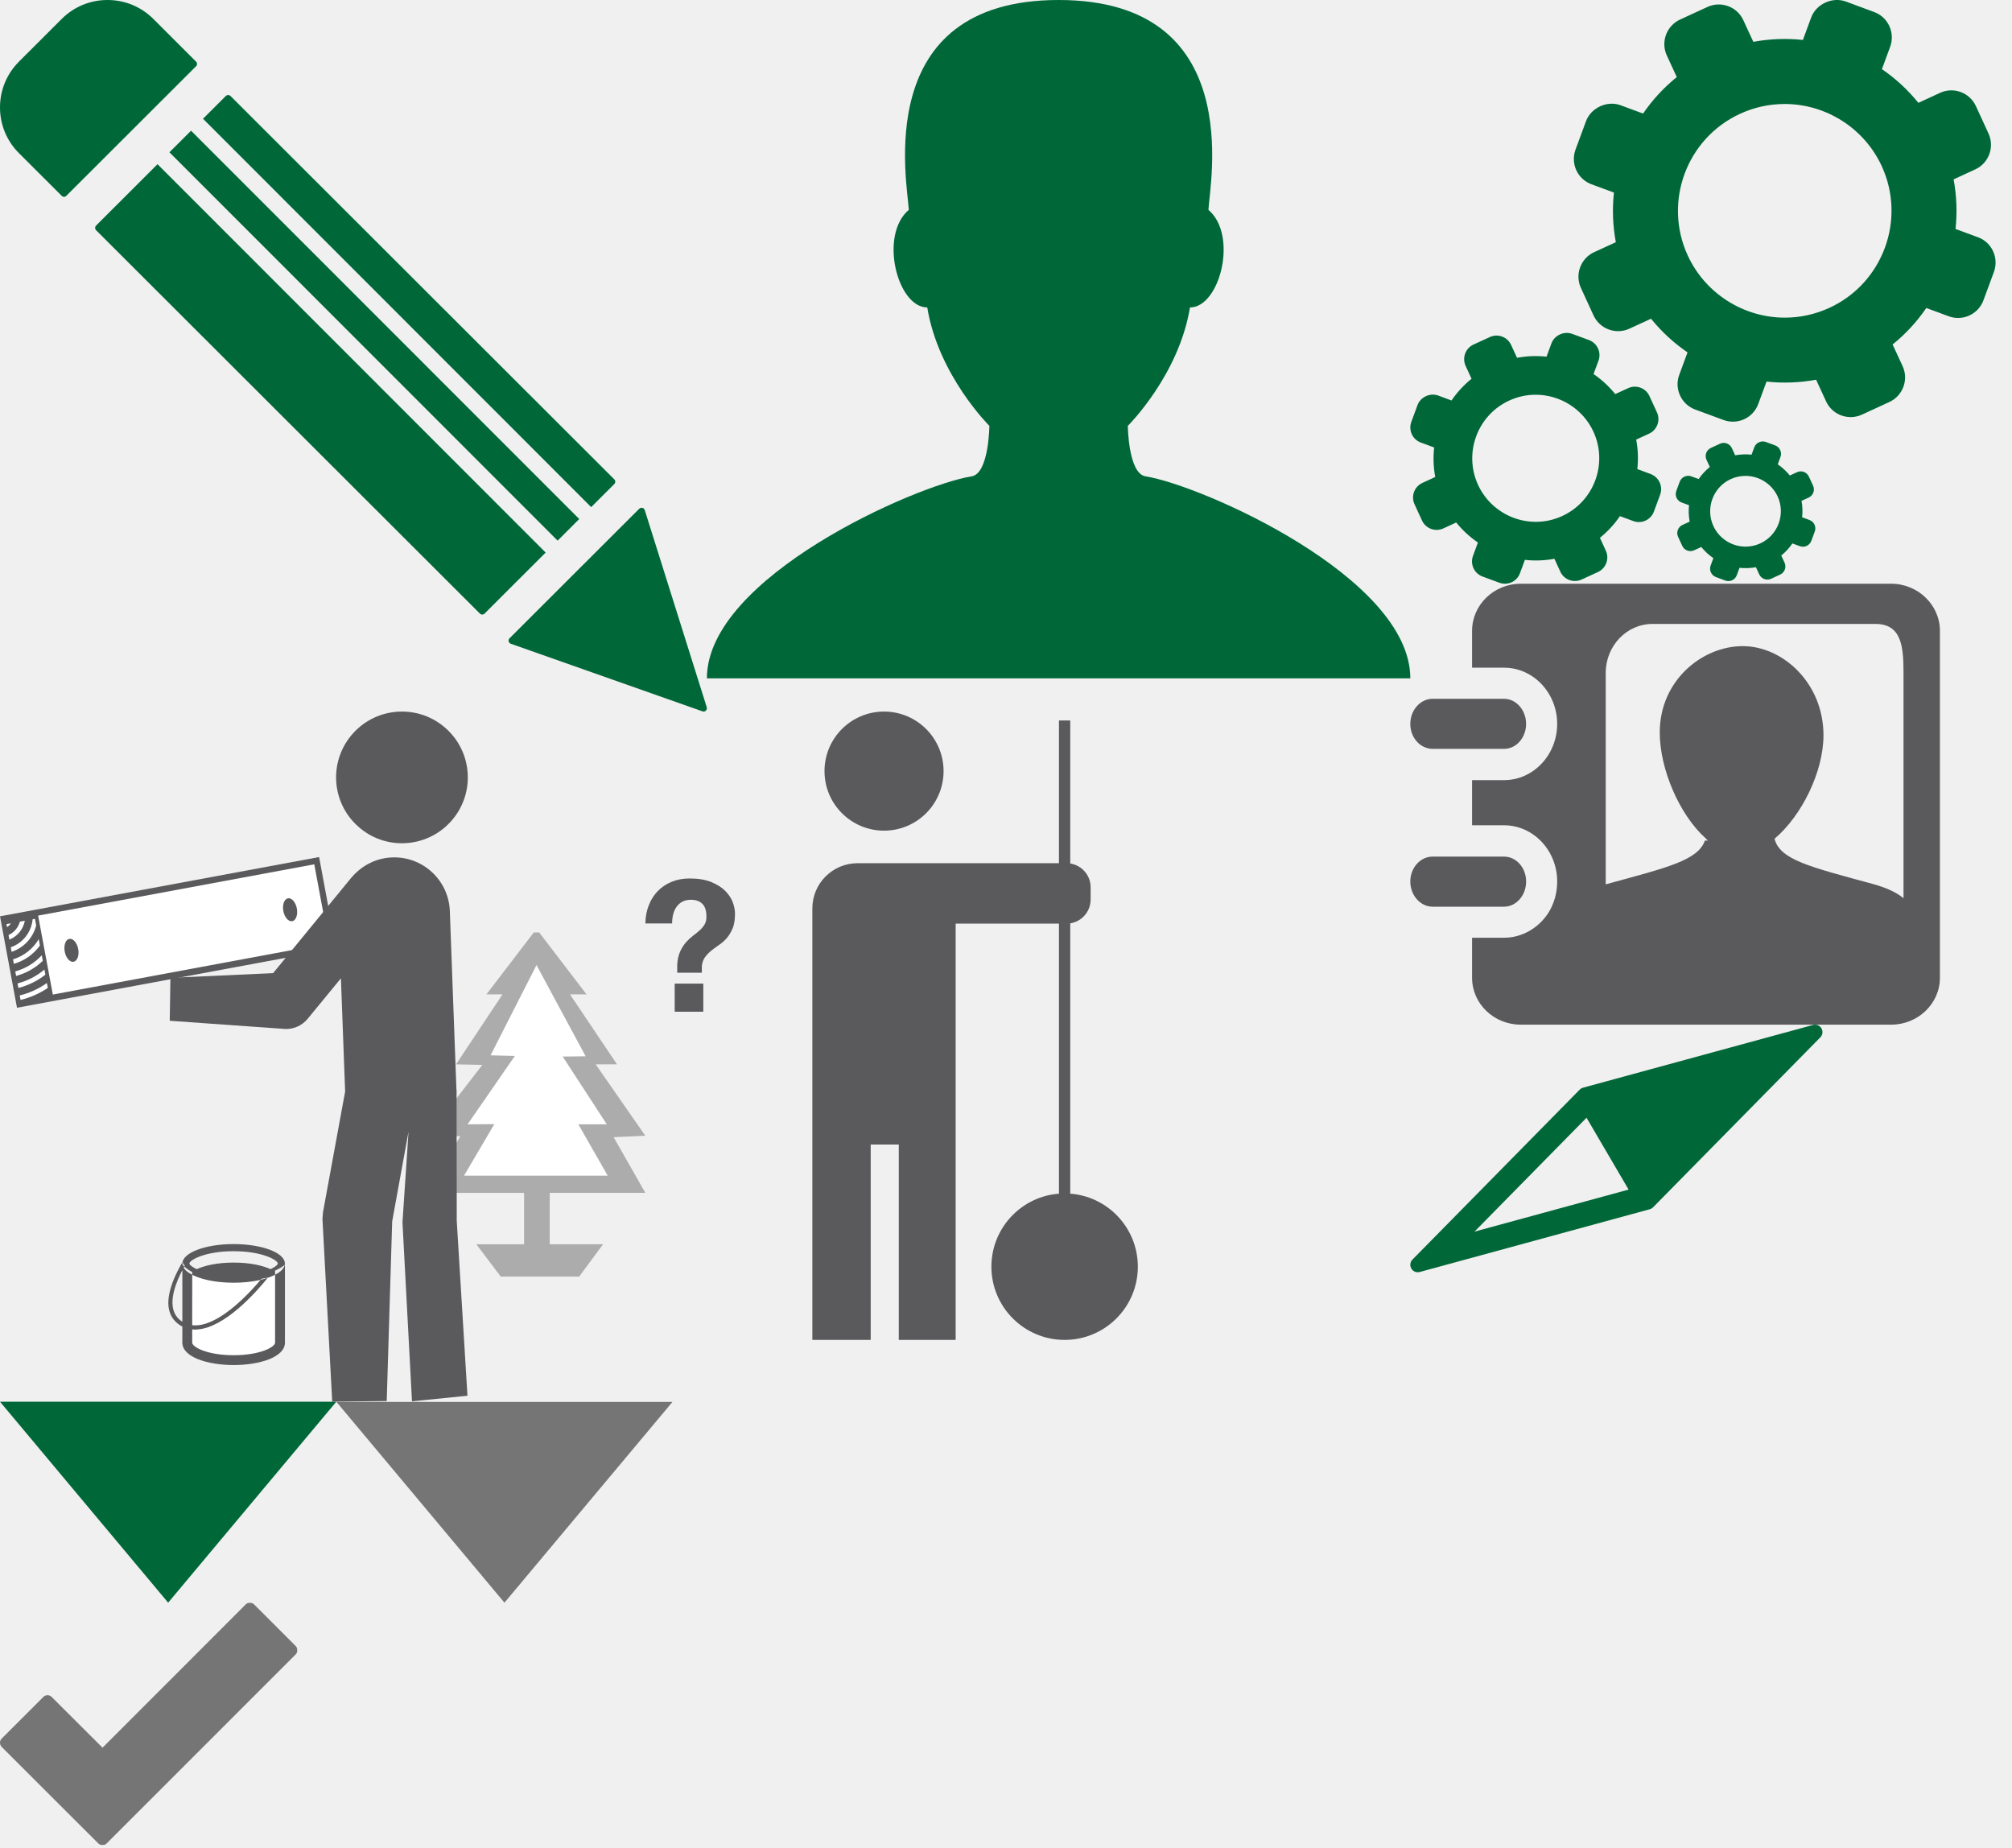
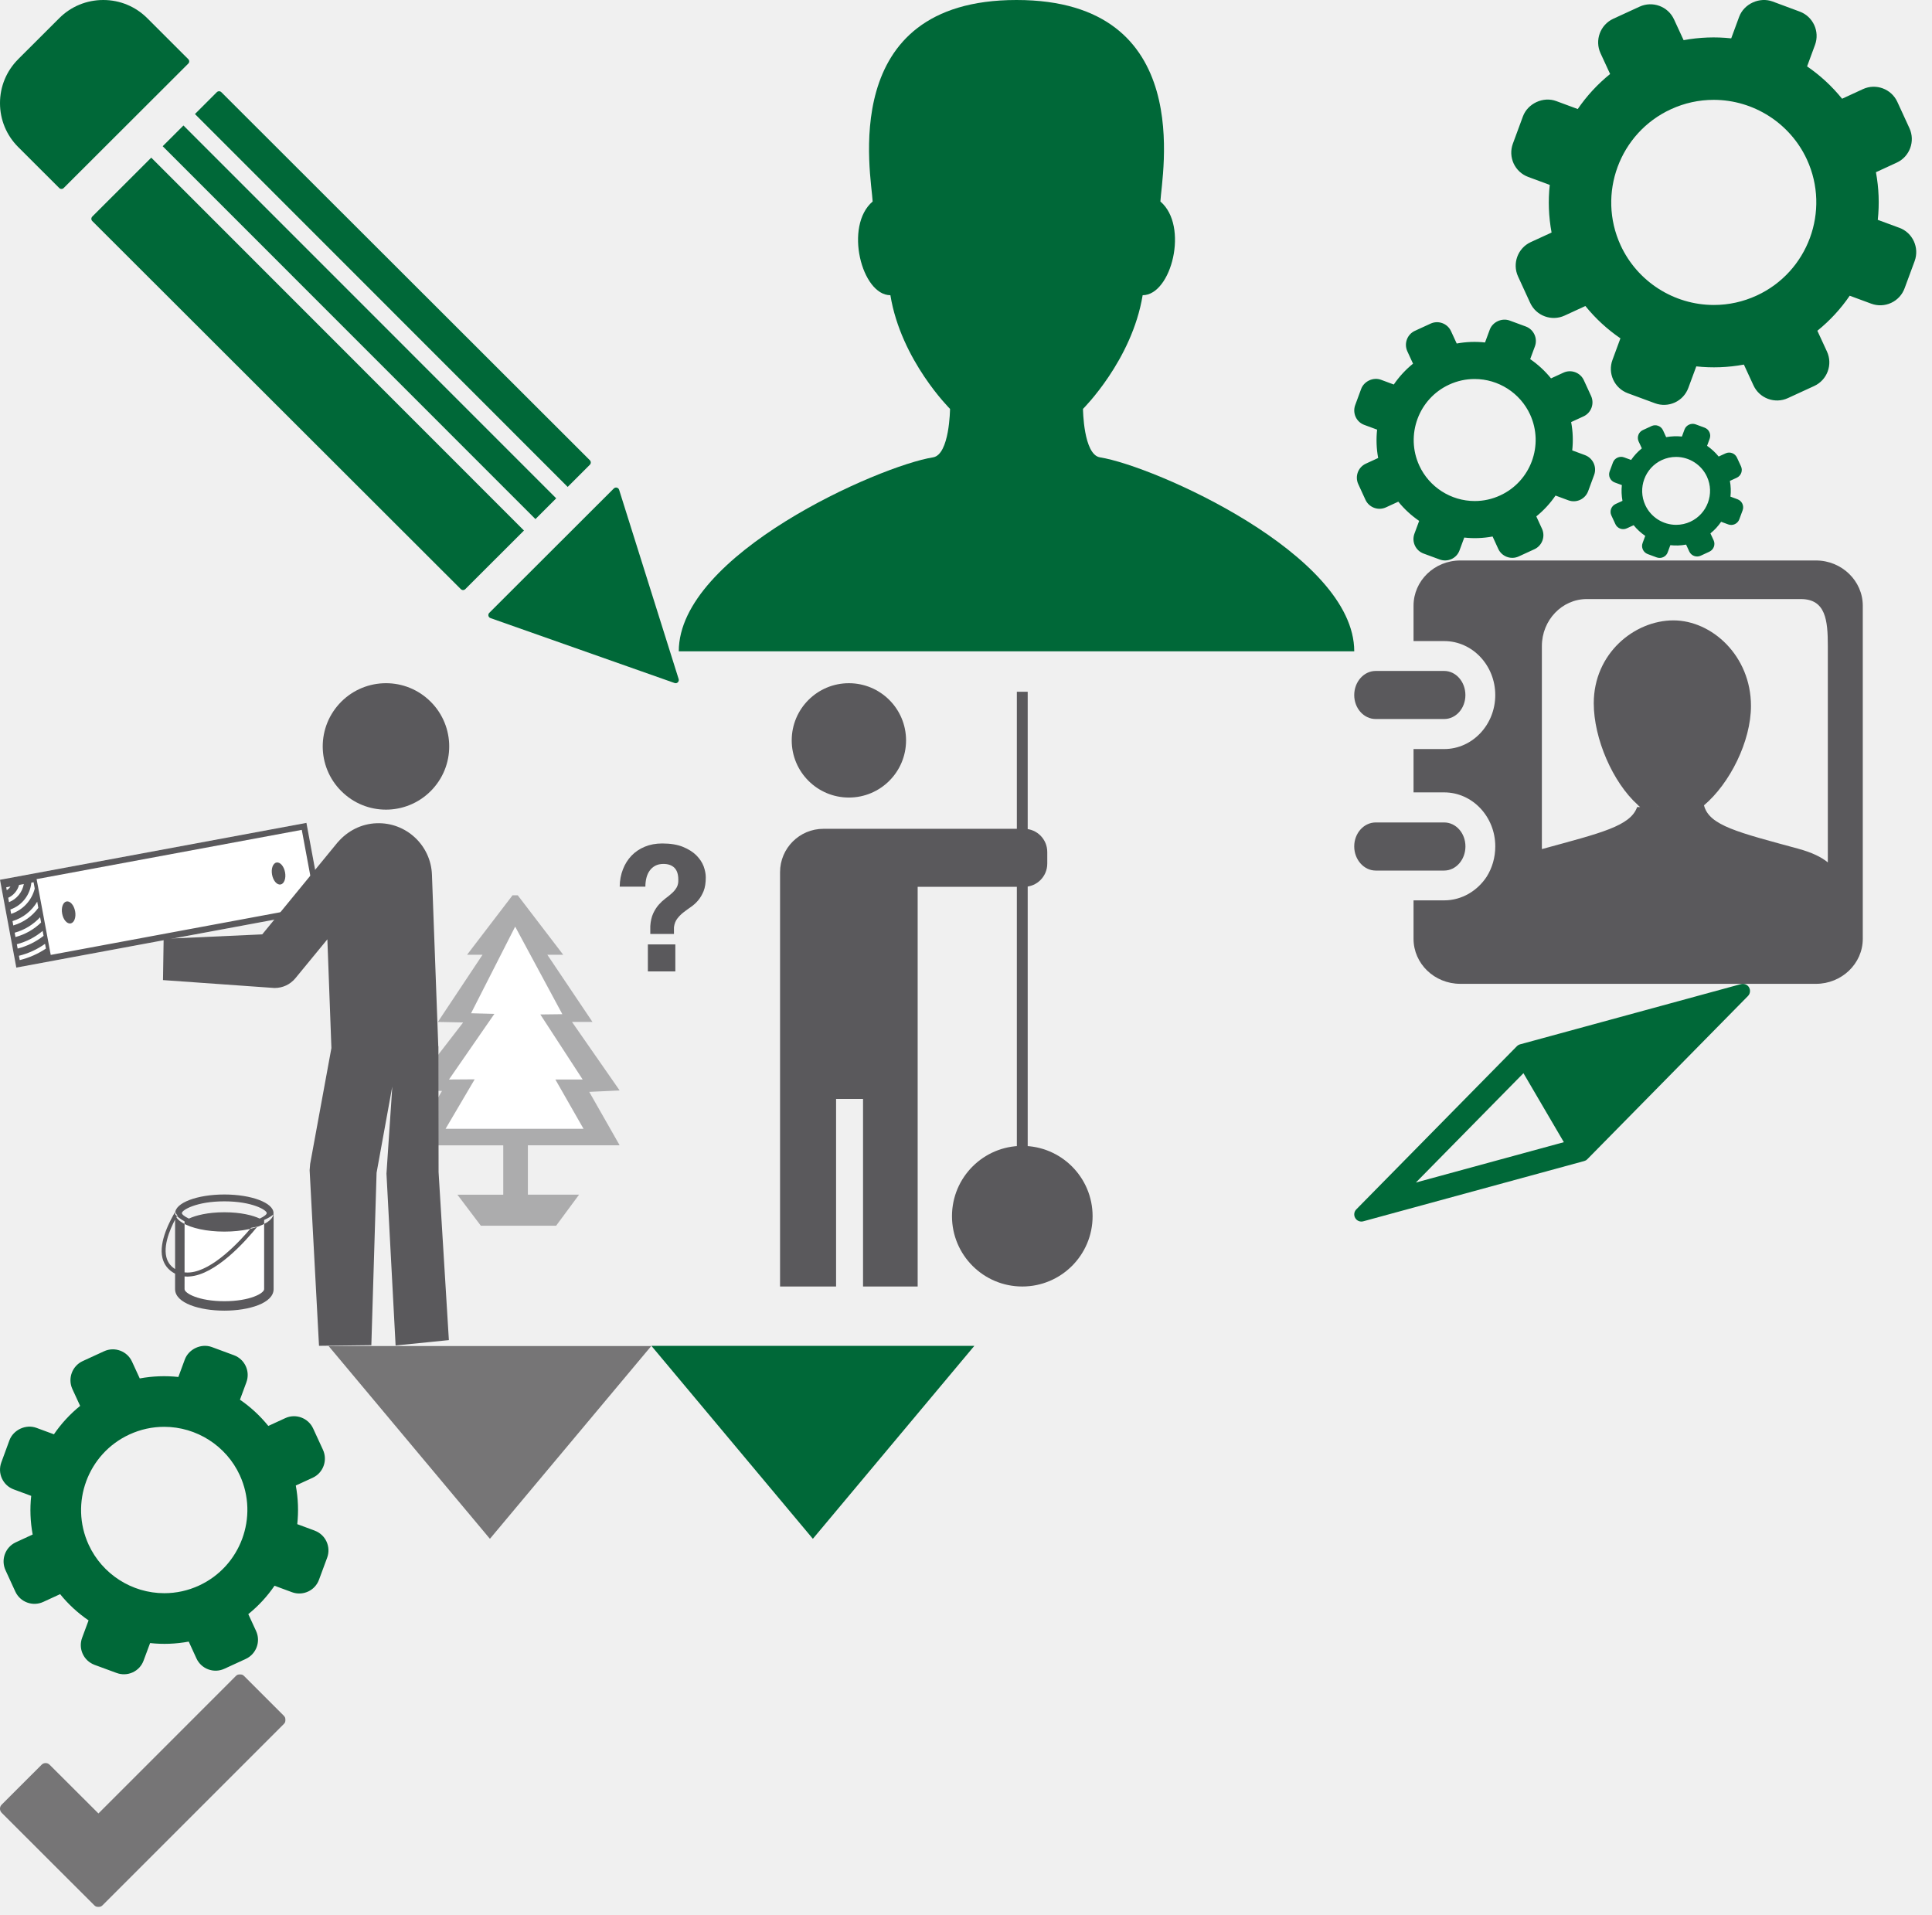
- <svg xmlns="http://www.w3.org/2000/svg" width="110" height="101" viewBox="0 0 110 101">
-   <svg width="16.26" height="13.255" viewBox="0 0 16.26 13.255" id="icon-checkmark-gray" y="87.613">
+ <svg xmlns="http://www.w3.org/2000/svg" width="110" height="109" viewBox="0 0 110 109">
+   <svg width="16.26" height="13.255" viewBox="0 0 16.26 13.255" id="icon-checkmark-gray" y="95.324">
    <g fill="#414042">
      <path opacity=".7" d="M16.166 2.37L13.89.094c-.125-.125-.33-.125-.455 0l-3.8 3.803-4.03 4.03-2.78-2.774c-.126-.127-.33-.127-.456 0L.093 7.428c-.125.125-.125.33 0 .457l2.908 2.907.004.004 2.37 2.365c.126.126.33.126.457 0l3.8-3.8 6.533-6.533c.125-.126.125-.33 0-.457zM3.776 12.565" />
    </g>
  </svg>
  <svg width="32" height="31.911" viewBox="0 0 32 31.911" id="icon-edit-cog" x="77.104">
    <path fill="#006838" d="M13.14 25.913l-.728-.27c.058-.53.04-1.073-.062-1.612l.704-.324c.44-.202.634-.725.43-1.166l-.41-.892c-.202-.44-.725-.634-1.164-.43l-.706.324c-.344-.426-.744-.793-1.186-1.096l.27-.728c.168-.454-.065-.96-.52-1.13l-.923-.34c-.44-.16-.966.08-1.128.52l-.27.73c-.53-.058-1.072-.04-1.612.06l-.324-.703c-.2-.44-.725-.633-1.164-.43l-.893.41c-.44.203-.632.726-.43 1.165l.324.705c-.427.345-.794.745-1.096 1.187l-.727-.27c-.44-.163-.966.08-1.13.52l-.34.922c-.08.22-.07.46.026.672.098.213.273.375.492.455l.73.27c-.058.533-.04 1.076.06 1.614L.66 26.4c-.44.202-.632.725-.43 1.164l.41.893c.204.44.727.633 1.166.43l.704-.324c.345.427.745.793 1.187 1.095l-.27.73c-.08.22-.072.457.026.67.098.213.273.376.493.458l.923.34c.218.08.457.07.67-.026.214-.098.376-.273.456-.494l.27-.73c.532.06 1.074.04 1.613-.06l.323.705c.202.44.726.633 1.165.43l.893-.41c.44-.203.634-.725.432-1.165l-.324-.705c.426-.345.793-.744 1.094-1.186l.73.27c.22.082.458.072.672-.026.212-.1.374-.274.456-.494l.34-.922c.168-.455-.065-.96-.52-1.13zm-4.83 2.294c-.46.213-.947.32-1.45.32-1.353 0-2.592-.794-3.156-2.02-.8-1.74-.037-3.808 1.7-4.608.46-.213.95-.32 1.452-.32 1.352 0 2.59.792 3.156 2.02.8 1.74.038 3.806-1.7 4.607zM21.827 28.427l-.406-.15c.033-.295.023-.598-.032-.897l.392-.18c.245-.113.353-.404.24-.65l-.23-.497c-.113-.246-.404-.354-.648-.24l-.393.18c-.192-.237-.416-.44-.66-.61l.148-.404c.094-.254-.036-.536-.29-.63l-.514-.19c-.244-.09-.537.045-.627.29l-.15.406c-.295-.03-.598-.02-.897.034l-.18-.392c-.114-.245-.405-.353-.65-.24l-.497.23c-.245.112-.352.403-.24.648l.182.392c-.237.192-.442.415-.61.66l-.405-.148c-.244-.092-.537.042-.628.288l-.19.513c-.045.125-.04.257.015.376.055.118.152.208.274.253l.407.15c-.032.294-.02.597.035.897l-.393.18c-.246.114-.354.405-.24.65l.23.497c.11.244.402.352.646.24l.393-.18c.19.236.414.44.66.608l-.15.406c-.046.122-.04.255.015.374.055.118.152.21.274.255l.513.19c.122.044.255.04.374-.015.12-.055.21-.153.253-.275l.15-.406c.297.033.598.023.898-.033l.18.393c.114.244.405.353.65.24l.496-.23c.245-.114.353-.404.24-.65l-.182-.392c.238-.19.442-.414.61-.66l.405.15c.123.045.256.04.375-.015.117-.055.21-.153.254-.275l.19-.513c.094-.252-.036-.535-.29-.628zm-2.69 1.278c-.256.117-.527.177-.808.177-.754 0-1.443-.44-1.758-1.125-.446-.968-.02-2.12.947-2.566.256-.117.527-.176.807-.176.753 0 1.442.442 1.758 1.125.445.968.02 2.118-.947 2.565zM31.035 12.97l-1.226-.453c.096-.894.063-1.806-.105-2.712l1.185-.546c.74-.34 1.063-1.22.723-1.96l-.69-1.5c-.34-.74-1.22-1.066-1.96-.724l-1.185.547c-.58-.718-1.252-1.334-1.993-1.842l.452-1.225c.28-.764-.11-1.615-.873-1.896L23.812.083c-.74-.27-1.622.136-1.896.874l-.452 1.227c-.893-.097-1.806-.064-2.71.103l-.547-1.184c-.34-.74-1.22-1.064-1.96-.724l-1.5.69c-.74.342-1.063 1.222-.725 1.96l.547 1.184c-.717.58-1.335 1.253-1.843 1.995l-1.224-.453c-.738-.275-1.623.133-1.897.873l-.572 1.55c-.137.37-.12.773.043 1.13.167.358.462.63.83.766l1.227.454c-.098.893-.065 1.806.103 2.712l-1.185.545c-.74.34-1.063 1.22-.723 1.958l.69 1.502c.34.738 1.22 1.064 1.96.723l1.183-.545c.58.717 1.253 1.333 1.995 1.84l-.452 1.227c-.138.37-.122.77.043 1.13.164.357.46.63.828.768l1.55.572c.37.136.772.12 1.13-.043.358-.166.63-.46.767-.83l.454-1.227c.893.097 1.804.065 2.71-.102l.546 1.185c.34.74 1.22 1.064 1.96.723l1.5-.69c.74-.342 1.064-1.22.724-1.96l-.547-1.184c.718-.58 1.335-1.252 1.842-1.995l1.226.453c.37.137.773.12 1.132-.045.357-.165.63-.46.766-.83l.573-1.55c.28-.765-.11-1.617-.875-1.898zm-8.12 3.857c-.774.356-1.595.537-2.44.537-2.274 0-4.355-1.333-5.307-3.397-1.347-2.925-.063-6.4 2.86-7.746.773-.356 1.595-.536 2.438-.536 2.273 0 4.357 1.333 5.308 3.396 1.346 2.925.064 6.4-2.86 7.747z" />
  </svg>
  <svg width="38.647" height="38.899" viewBox="0 0 38.647 38.899" id="icon-edit-pen">
    <g fill="#006838">
      <path d="M11.1 6.492l1.245-1.244c.07-.07.186-.07.257 0l20.983 20.957c.07.07.07.184 0 .255l-1.264 1.263L11.1 6.493zM32.32 27.723L11.1 6.493" />
      <path d="M5.254 12.33l3.358-3.354 21.22 21.23-3.338 3.335c-.035.036-.083.055-.128.055-.047 0-.094-.02-.13-.054L5.255 12.587c-.034-.034-.054-.08-.054-.128s.02-.094.054-.128zM8.612 8.977l21.22 21.23" />
      <path d="M30.486 29.555L9.263 8.325l1.182-1.18 21.223 21.228zM1.038 3.367l2.334-2.33C4.04.367 4.932 0 5.88 0c.945 0 1.836.368 2.506 1.037l2.332 2.33c.035.033.055.08.055.128s-.02.094-.055.128l-7.09 7.08c-.033.035-.08.055-.13.055-.048 0-.093-.02-.126-.054l-2.334-2.33C.368 7.705 0 6.817 0 5.872c0-.945.368-1.834 1.038-2.503zM34.95 27.812c.045-.045.108-.064.17-.048.062.015.11.06.13.122l3.39 10.778c.02.065.002.136-.047.183-.035.035-.08.052-.126.052-.02 0-.04-.004-.062-.012l-10.48-3.696c-.058-.02-.103-.07-.116-.13s.004-.125.048-.168l7.092-7.082z" />
    </g>
  </svg>
+   <svg width="18.701" height="18.697" viewBox="0 0 18.701 18.697" id="icon-edit-single-cog" y="76.627">
+     <path fill="#006838" d="M17.92 10.52l-.995-.368c.078-.725.052-1.464-.084-2.2l.962-.442c.6-.275.86-.99.586-1.59l-.56-1.216c-.277-.6-.99-.865-1.59-.587l-.962.443c-.47-.582-1.015-1.082-1.615-1.494l.367-.994c.228-.62-.09-1.31-.708-1.538L12.06.068c-.6-.22-1.315.11-1.538.71l-.367.994c-.723-.078-1.464-.052-2.198.083l-.442-.96c-.275-.6-.99-.863-1.59-.587l-1.217.56c-.6.277-.862.99-.588 1.59l.443.96c-.58.47-1.082 1.016-1.493 1.618l-.993-.366c-.6-.224-1.316.107-1.54.708L.076 6.635c-.11.3-.1.626.034.916.135.292.373.513.674.623l.993.368c-.08.725-.053 1.465.083 2.2l-.96.443c-.6.277-.862.99-.587 1.588l.56 1.22c.278.6.99.863 1.59.586l.96-.442c.47.582 1.017 1.082 1.62 1.494l-.368.992c-.11.3-.1.625.035.916.133.29.373.51.672.623l1.258.463c.3.11.625.098.916-.035.29-.134.512-.374.62-.673l.37-.995c.725.08 1.463.053 2.2-.083l.44.96c.277.6.99.863 1.59.586l1.217-.56c.6-.277.863-.99.587-1.59l-.443-.96c.582-.47 1.083-1.015 1.493-1.617l.994.368c.3.11.627.097.918-.037.29-.134.51-.374.62-.672l.466-1.258c.227-.62-.09-1.31-.71-1.537zm-6.587 3.127c-.63.29-1.294.436-1.98.436-1.844 0-3.53-1.082-4.303-2.755-1.093-2.373-.052-5.19 2.318-6.282.63-.29 1.295-.436 1.98-.436 1.843 0 3.534 1.08 4.304 2.754 1.09 2.373.05 5.19-2.32 6.283z" />
+   </svg>
  <svg width="22.533" height="13.534" viewBox="0 0 22.533 13.534" id="icon-location" x="77.104" y="56.016">
    <path fill="#006838" d="M22.48.2c-.095-.156-.282-.234-.46-.186L9.444 3.444c-.07.02-.132.056-.184.108l-9.143 9.29c-.128.13-.154.332-.06.49.092.16.278.236.458.188l12.575-3.43c.033-.01.066-.023.1-.04.028-.02.058-.04.083-.067l9.144-9.29c.13-.13.153-.333.062-.492zM3.51 11.313l6.125-6.226 2.3 3.928-8.426 2.298z" />
  </svg>
-   <svg width="18.387" height="10.986" viewBox="0 0 18.387 10.986" id="icon-reveal" y="76.627">
+   <svg width="18.387" height="10.986" viewBox="0 0 18.387 10.986" id="icon-reveal" x="37.088" y="76.627">
    <path fill="#006838" d="M18.387 0L9.193 10.986 0 0z" />
  </svg>
-   <svg width="18.387" height="10.986" viewBox="0 0 18.387 10.986" id="icon-reveal-gray" x="18.387" y="76.627">
+   <svg width="18.387" height="10.986" viewBox="0 0 18.387 10.986" id="icon-reveal-gray" x="18.701" y="76.627">
    <path fill="#414042" d="M18.387 0L9.193 10.986 0 0z" opacity=".7" />
  </svg>
  <svg width="38.457" height="37.082" viewBox="0 0 38.457 37.082" id="icon-user-blank" x="38.647">
    <path fill="#006838" d="M23.984 26.04c-.95-.15-.97-2.76-.97-2.76s2.788-2.76 3.397-6.472c1.636 0 2.644-3.945 1.01-5.335C27.487 10.01 29.52 0 19.23 0s-8.26 10.01-8.192 11.473c-1.635 1.39-.625 5.335 1.01 5.335.607 3.712 3.396 6.472 3.396 6.472s-.022 2.61-.97 2.76C11.414 26.526 0 31.562 0 37.082h38.458c0-5.52-11.415-10.556-14.474-11.042z" />
  </svg>
  <svg width="28.955" height="24.105" viewBox="0 0 28.955 24.105" id="image-contact-information" x="77.104" y="31.911">
    <g>
      <g>
        <g fill="#5A595C">
          <path d="M6.332 16.28c0 .757-.54 1.375-1.212 1.375H1.223C.553 17.655 0 17.037 0 16.28c0-.757.552-1.364 1.223-1.364H5.12c.67 0 1.212.606 1.212 1.363zM28.955 19.04v2.5c0 1.417-1.203 2.564-2.663 2.564H6.04c-1.473 0-2.663-1.147-2.663-2.564v-2.188H5.12c1.006 0 1.894-.542 2.424-1.352.313-.498.487-1.094.487-1.723 0-1.687-1.298-3.073-2.91-3.073H3.377v-2.467H5.12c1.612 0 2.91-1.386 2.91-3.074 0-1.69-1.298-3.074-2.91-3.074H3.377V2.574C3.377 1.158 4.567 0 6.04 0h20.252c1.462 0 2.663 1.158 2.663 2.575V19.04zm-1.99-1.852V4.87c0-1.47-.12-2.673-1.54-2.673H13.238c-1.407 0-2.554 1.202-2.554 2.674v11.56c.01 0 .02-.01.043-.01 3.334-.91 5-1.3 5.38-2.382h.173c-.055-.042-.1-.075-.142-.13-1.418-1.276-2.5-3.767-2.5-5.778 0-2.85 2.327-4.72 4.535-4.72 2.196 0 4.416 2.024 4.416 4.87 0 2.014-1.202 4.416-2.675 5.66.293 1.16 1.96 1.54 5.4 2.48.738.205 1.27.456 1.65.768zm-9.842-3.15h.174c-.043-.042-.098-.075-.14-.13-.01.044-.022.088-.034.13zM17.295 14.038h-.172c.012-.042.02-.086.033-.13.043.055.097.088.14.13zM5.12 6.29c.67 0 1.21.615 1.21 1.374 0 .756-.54 1.363-1.21 1.363H1.222C.55 9.027 0 8.42 0 7.665c0-.76.55-1.375 1.223-1.375H5.12z" />
        </g>
      </g>
    </g>
  </svg>
  <svg width="35.283" height="37.728" viewBox="0 0 35.283 37.728" id="image-menu-projects" y="38.899">
    <path fill="#fff" d="M29.48 12.072h-.296l-2.592 3.388h.88l-2.542 3.826 1.44.027-2.99 3.873 1.782.027-1.783 3.097h5.274v2.808h-2.61l1.333 1.767h4.29l1.306-1.767h-2.916V26.31h5.226l-1.732-3.042 1.733-.082-2.713-3.9h1.162l-2.568-3.825h.904l-2.59-3.388z" />
    <path opacity=".5" fill="#5A595C" d="M29.332 13.86l2.686 4.985-1.254.015 2.41 3.703H31.62l1.603 2.806H25.37l1.657-2.816-1.463.01 2.584-3.736-1.328-.035 2.512-4.934zm.147-1.788h-.296l-2.592 3.39h.88l-2.542 3.825 1.44.028-2.99 3.873 1.784.026-1.785 3.097h5.274v2.81h-2.61l1.333 1.766h4.29l1.306-1.767h-2.916v-2.81h5.227l-1.732-3.042 1.732-.08-2.713-3.902h1.165l-2.57-3.825h.904l-2.59-3.388z" />
    <path fill="#fff" d="M17.447 7.952L0 11.192l.928 5 17.447-3.24-.928-5z" />
    <g fill="#5A595C">
      <path d="M17.447 7.952L0 11.192l.928 5 17.447-3.24-.928-5zM.355 11.62l.24-.045c-.055.085-.125.155-.21.21l-.03-.166zm.112.597c.307-.14.533-.413.62-.733l.27-.05c-.083.462-.4.855-.845 1.033l-.045-.25zm.123.668c.668-.232 1.13-.838 1.194-1.53l.128-.024.066.362c-.168.665-.666 1.22-1.344 1.44l-.044-.247zm.123.66c.607-.183 1.1-.59 1.406-1.106l.063.353c-.344.47-.836.83-1.426 1l-.044-.248zm.123.66c.57-.157 1.066-.47 1.447-.88l.057.3c-.398.386-.895.676-1.46.827l-.044-.246zm.12.657c.558-.144 1.056-.408 1.472-.758l.053.28c-.427.333-.925.584-1.476.725l-.047-.248zm.122.657c.55-.135 1.05-.37 1.486-.68l.05.27c-.444.297-.944.522-1.49.656l-.046-.247zm1.81-.05l-.804-4.315L17.182 8.35l.803 4.314L2.887 15.47zM4.277 12.983c.064.345-.05.655-.254.694-.203.038-.422-.21-.484-.558-.065-.343.048-.655.25-.693.206-.038.423.21.487.556z" />
      <ellipse transform="matrix(.983 -.183 .183 .983 -1.717 3.092)" cx="15.865" cy="10.83" rx=".376" ry=".636" />
    </g>
    <path fill="#5A595C" d="M24.645 6.013C25.98 4.538 25.867 2.265 24.39.93c-1.472-1.334-3.747-1.218-5.08.25-1.34 1.477-1.226 3.75.25 5.085 1.473 1.34 3.75 1.222 5.085-.252zm.326 21.815l-.01-7.167h-.01v-.07l-.358-9.688c-.06-1.678-1.475-2.993-3.15-2.93-.887.03-1.662.45-2.2 1.07h-.002V9.04l-4.31 5.26-5.614.255-.037 2.348 6.34.45h.017c.46 0 .887-.2 1.18-.554l1.822-2.217.23 6.19-1.21 6.596-.03.36.534 9.998 2.98-.036.298-9.817.893-4.908-.047.74-.283 4.216.52 9.786 3.033-.306-.587-9.576z" />
    <path fill="#fff" d="M15.053 34.498c.04 1.262-4.404 1.642-4.53.178-.08-.923.042-2.858 0-3.888-.022-.55 4.53-.794 4.53.082 0 1.342-.033 2.568 0 3.628z" />
    <path fill="#5A595C" d="M15.578 30.238v4.26c0 .803-1.41 1.226-2.805 1.226-1.393 0-2.805-.423-2.805-1.227v-.545c.133.028.272.042.414.042.043 0 .084 0 .125-.003v.508c0 .232.8.687 2.266.687s2.266-.454 2.266-.687v-3.94c.21-.092.394-.197.538-.32zM9.97 30.237l.042.047c.096.093.205.178.326.256.055.035.11.068.17.1v3.546c-.012 0-.02.004-.03.004-.03.003-.058.005-.09.005-.1 0-.194-.02-.278-.062l-.008-.004c-.028-.013-.053-.027-.078-.045-.02-.013-.04-.026-.055-.042v-3.806zM12.773 29.11c-1.547 0-2.8.476-2.8 1.06 0 .203.15.392.417.553.494.303 1.375.5 2.383.5s1.89-.197 2.383-.5c.266-.16.417-.35.417-.553 0-.584-1.253-1.06-2.8-1.06zm2.016 1.372c-.39-.182-1.067-.36-2.017-.36-.947 0-1.625.18-2.018.36-.262-.123-.398-.244-.398-.312 0-.175.83-.67 2.416-.67 1.584 0 2.416.495 2.416.67 0 .068-.135.19-.4.312zM10.666 33.785c-.13 0-.258-.016-.377-.045-.122-.03-.24-.075-.35-.137-.362-.196-.595-.492-.69-.877-.232-.934.475-2.205.732-2.638.033.094.055.15.123.205-.27.47-.832 1.566-.633 2.38.08.322.27.56.576.728.047.025.096.048.148.067.145.057.303.086.475.086.044 0 .09-.002.134-.005 1.31-.105 2.853-1.775 3.492-2.54.125-.02.244-.044.357-.07-.684.845-2.38 2.747-3.873 2.84-.038.005-.075.007-.114.007z" />
  </svg>
  <svg width="26.925" height="34.35" viewBox="0 0 26.925 34.35" id="image-menu-services" x="35.283" y="38.899">
    <path fill="#5A595C" d="M22.922 26.467h-.31V.487h.618v25.98h-.308" />
    <circle fill="#5A595C" cx="13.049" cy="3.255" r="3.255" />
    <path fill="#5A595C" d="M21.184 8.29H11.6c-1.364 0-2.47 1.106-2.47 2.47v23.59h3.19V23.67h1.535v10.68h3.11V11.592H23.026c.73 0 1.318-.59 1.318-1.32V9.61c0-.73-.59-1.32-1.318-1.32H21.184" />
    <path fill="#5A595C" d="M23.402 31.757v1.027h-1.048v-1.027h1.048zm-1.998-2.86c.078-.202.186-.376.326-.52.14-.15.31-.263.508-.344.197-.083.42-.125.662-.125.318 0 .58.044.79.13.213.087.384.194.512.323.13.13.22.27.278.418.054.15.082.29.082.417 0 .214-.028.39-.082.528-.058.137-.125.254-.21.353-.08.098-.17.18-.27.25-.102.068-.197.138-.284.207-.09.068-.17.146-.238.236-.068.088-.11.2-.13.332v.254h-.9v-.3c.014-.19.05-.35.11-.48.062-.128.13-.24.21-.33.08-.092.166-.17.253-.237.092-.068.174-.134.25-.2.074-.068.136-.142.182-.222.048-.08.068-.18.064-.3 0-.204-.05-.355-.15-.452-.1-.1-.24-.147-.416-.147-.12 0-.225.022-.31.07-.09.045-.16.107-.216.186-.056.077-.096.168-.123.272-.024.105-.038.218-.038.337h-.98c.002-.24.044-.46.122-.66zM3.168 14.873v1.535H1.604v-1.535h1.564zM.184 10.598c.116-.3.28-.56.487-.777.21-.22.464-.39.758-.512.297-.123.627-.185.992-.185.473 0 .865.066 1.18.194.316.13.57.29.764.483.19.193.33.4.414.622.08.225.122.432.122.623 0 .32-.04.583-.123.79-.084.205-.187.38-.31.527-.123.146-.26.27-.408.372-.15.103-.293.207-.425.31-.134.104-.25.22-.354.355-.103.132-.166.297-.192.496v.38H1.742v-.45c.02-.284.075-.524.164-.717.09-.193.195-.357.314-.494.12-.136.246-.253.377-.353.135-.1.257-.198.37-.3.113-.1.205-.21.274-.33.07-.12.103-.267.096-.446 0-.306-.075-.533-.224-.68-.15-.145-.357-.217-.623-.217-.18 0-.335.035-.466.104-.13.07-.234.163-.318.28-.082.115-.145.25-.184.407-.04.158-.06.325-.06.504H0c.005-.358.067-.687.184-.986z" />
    <circle fill="#5A595C" cx="22.922" cy="30.346" r="4.003" />
  </svg>
</svg>
